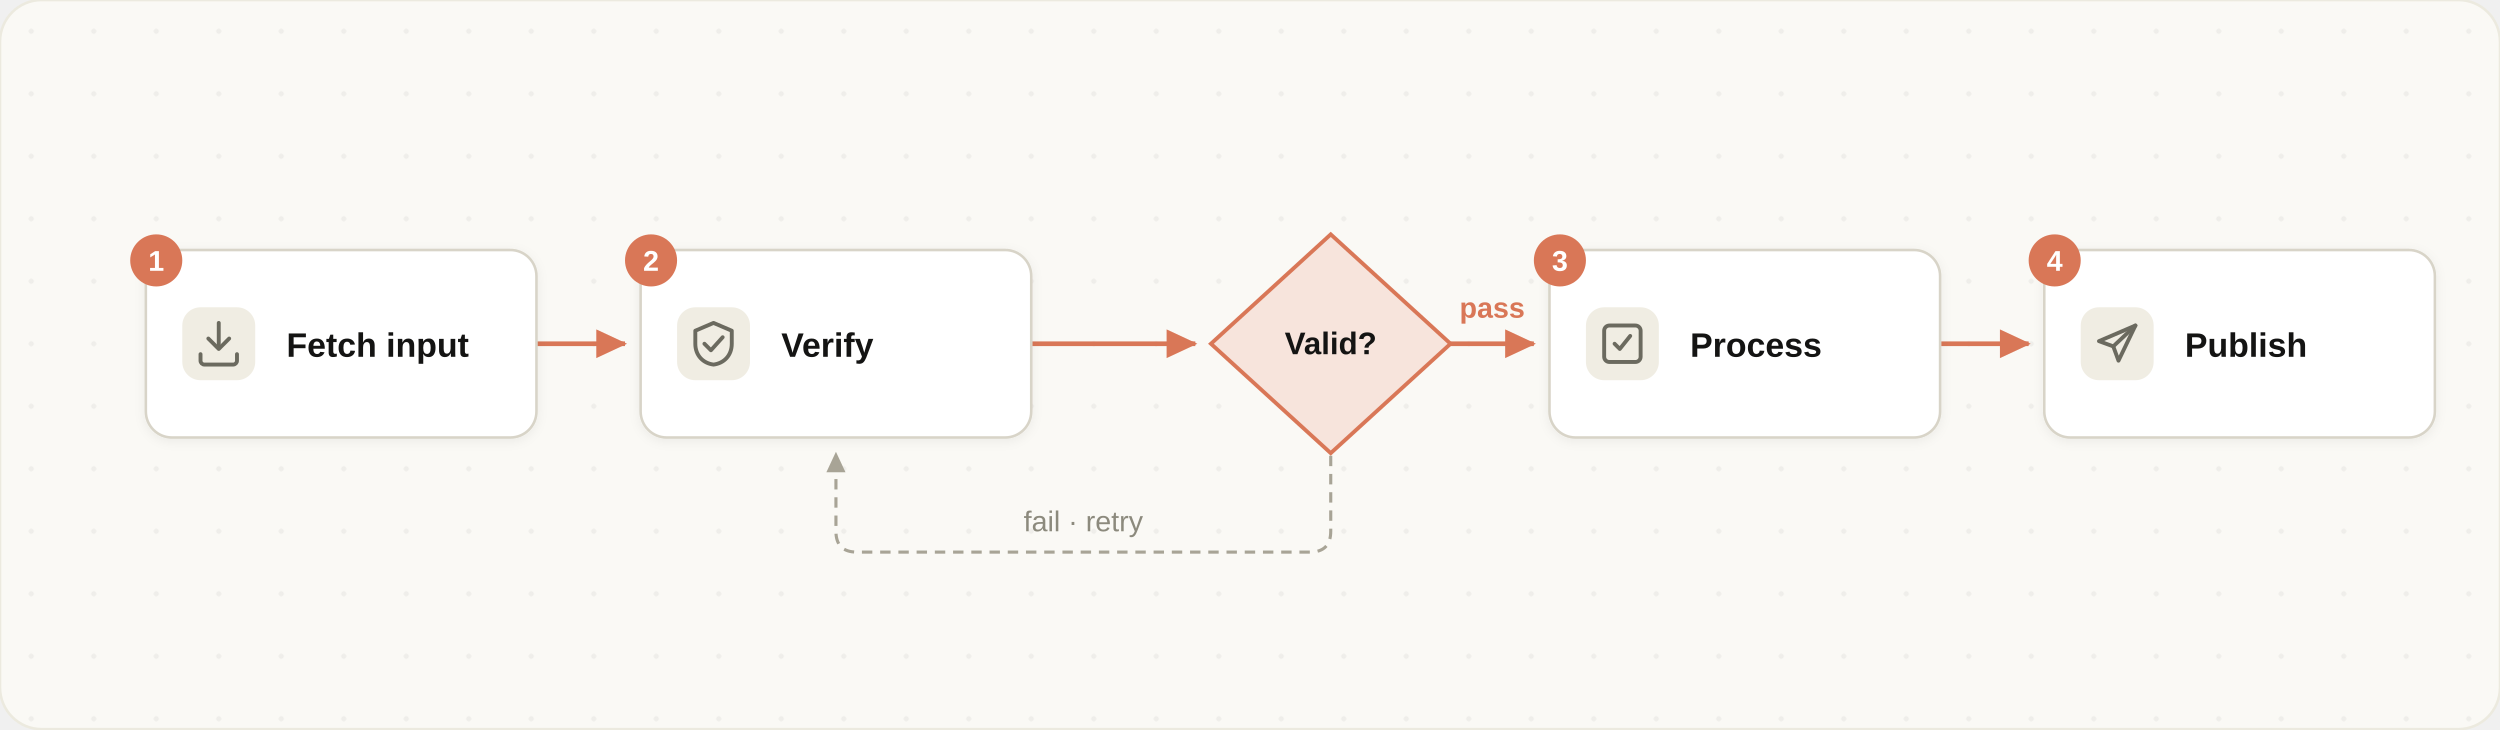
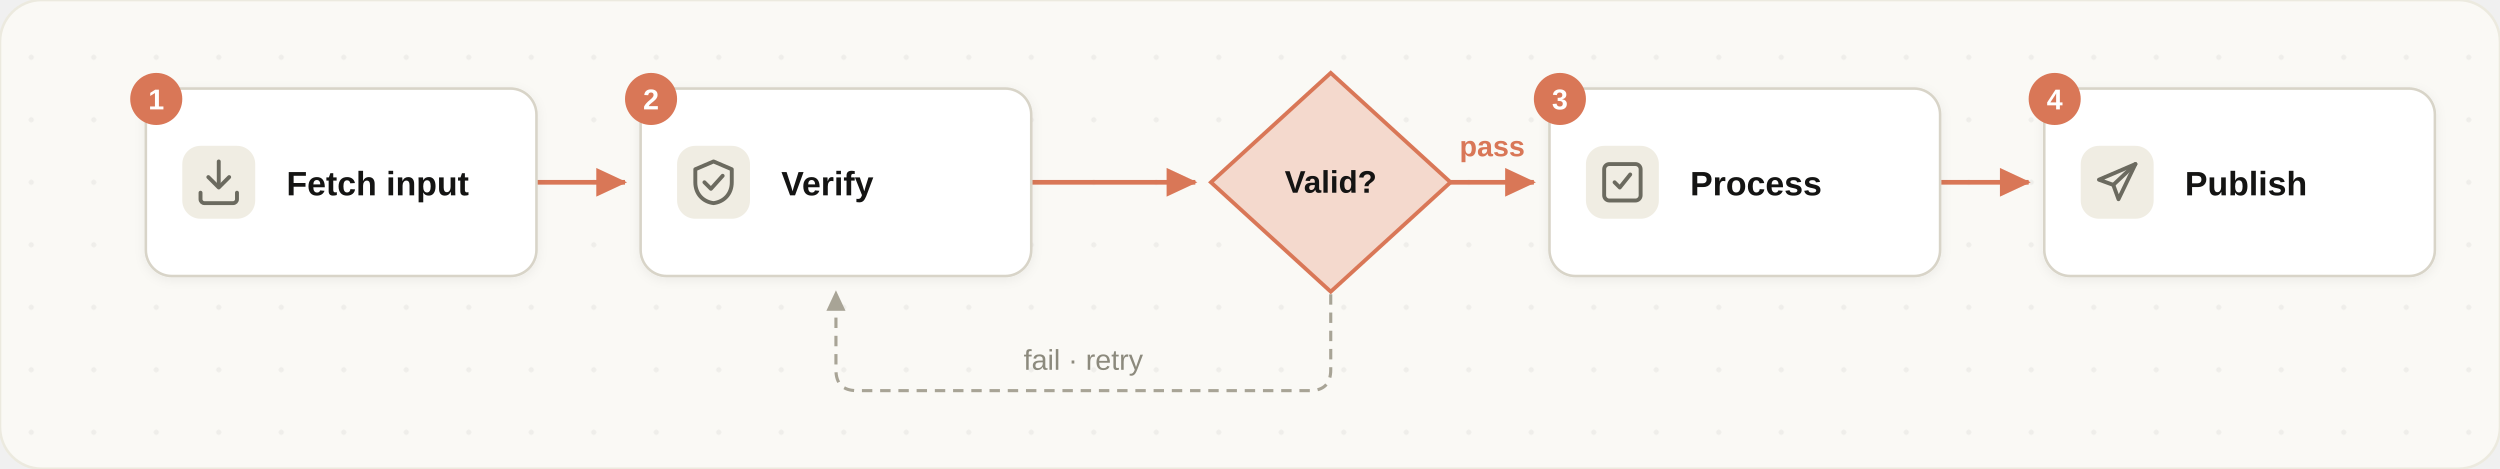
- <svg xmlns="http://www.w3.org/2000/svg" viewBox="0 0 960 280" font-family="Poppins, 'Noto Sans SC', 'Helvetica Neue', Arial, sans-serif" role="img" aria-label="Pipeline flow: four numbered steps with a decision diamond and a fail loop">
+ <svg xmlns="http://www.w3.org/2000/svg" viewBox="0 62 960 180" font-family="Poppins, 'Noto Sans SC', 'Helvetica Neue', Arial, sans-serif" role="img" aria-label="Pipeline flow: four numbered steps with a decision diamond and a fail loop">
  <defs>
    <pattern id="flow-dots" width="24" height="24" patternUnits="userSpaceOnUse">
      <circle cx="12" cy="12" r="1" fill="#141413" opacity="0.05" />
    </pattern>
    <filter id="flow-sh" x="-20%" y="-20%" width="140%" height="140%">
      <feDropShadow dx="0" dy="1" stdDeviation="2" flood-color="#141413" flood-opacity="0.06" />
    </filter>
    <marker id="flow-arrO" viewBox="0 0 8 8" refX="7" refY="4" markerWidth="7" markerHeight="7" orient="auto-start-reverse">
      <path d="M0,0.5 L7.5,4 L0,7.5 Z" fill="#d97757" />
    </marker>
    <marker id="flow-arrG" viewBox="0 0 8 8" refX="7" refY="4" markerWidth="7" markerHeight="7" orient="auto-start-reverse">
      <path d="M0,0.5 L7.5,4 L0,7.5 Z" fill="#a8a496" />
    </marker>
  </defs>
-   <rect width="960" height="280" rx="16" fill="#faf9f5" stroke="#eceadf" />
-   <rect width="960" height="280" rx="16" fill="url(#flow-dots)" />
+   <rect y="62" width="960" height="180" rx="16" fill="#faf9f5" stroke="#eceadf" />
+   <rect y="62" width="960" height="180" rx="16" fill="url(#flow-dots)" />
  <g fill="none" stroke="#d97757" stroke-width="1.8">
    <line x1="206" y1="132" x2="240" y2="132" marker-end="url(#flow-arrO)" />
    <line x1="396" y1="132" x2="459" y2="132" marker-end="url(#flow-arrO)" />
    <line x1="557" y1="132" x2="589" y2="132" marker-end="url(#flow-arrO)" />
    <line x1="745" y1="132" x2="779" y2="132" marker-end="url(#flow-arrO)" />
  </g>
  <text x="573" y="122" font-size="11" font-weight="600" fill="#d97757" text-anchor="middle">pass</text>
  <path d="M511,168 L511,204 Q511,212 503,212 L329,212 Q321,212 321,204 L321,174" fill="none" stroke="#a8a496" stroke-width="1.2" stroke-dasharray="4 3" marker-end="url(#flow-arrG)" />
  <text x="416" y="204" font-size="11" fill="#8c8a7d" text-anchor="middle">fail · retry</text>
  <g filter="url(#flow-sh)">
    <rect x="56" y="96" width="150" height="72" rx="10" fill="#ffffff" stroke="#d8d4c8" />
    <rect x="246" y="96" width="150" height="72" rx="10" fill="#ffffff" stroke="#d8d4c8" />
    <rect x="595" y="96" width="150" height="72" rx="10" fill="#ffffff" stroke="#d8d4c8" />
    <rect x="785" y="96" width="150" height="72" rx="10" fill="#ffffff" stroke="#d8d4c8" />
  </g>
-   <path d="M511,90 L557,132 L511,174 L465,132 Z" fill="#f7e4dc" stroke="#d97757" stroke-width="1.5" />
+   <path d="M511,90 L557,132 L511,174 L465,132 Z" fill="#f4d9cd" stroke="#d97757" stroke-width="1.5" />
  <text x="511" y="136" font-size="12" font-weight="600" fill="#141413" text-anchor="middle">Valid?</text>
  <rect x="70" y="118" width="28" height="28" rx="7" fill="#f0ede3" />
  <g transform="translate(74,122)" fill="none" stroke="#6b6a5f" stroke-width="1.5" stroke-linecap="round" stroke-linejoin="round">
    <path d="M10 2v9" />
    <polyline points="6,8 10,12 14,8" />
    <path d="M3 14v2.5a1.5 1.5 0 0 0 1.5 1.5h11a1.5 1.5 0 0 0 1.5-1.5V14" />
  </g>
  <text x="110" y="137" font-size="13" font-weight="600" fill="#141413">Fetch input</text>
  <rect x="260" y="118" width="28" height="28" rx="7" fill="#f0ede3" />
  <g transform="translate(264,122)" fill="none" stroke="#6b6a5f" stroke-width="1.5" stroke-linecap="round" stroke-linejoin="round">
    <path d="M10 2 L17 5 v5 c0 4.5 -3 7.5 -7 8 -4 -0.5 -7 -3.5 -7 -8 V5 Z" />
    <polyline points="6.5,10 9,12.5 13.5,7.5" />
  </g>
  <text x="300" y="137" font-size="13" font-weight="600" fill="#141413">Verify</text>
  <rect x="609" y="118" width="28" height="28" rx="7" fill="#f0ede3" />
  <g transform="translate(613,122)" fill="none" stroke="#6b6a5f" stroke-width="1.5" stroke-linecap="round" stroke-linejoin="round">
    <rect x="3" y="3" width="14" height="14" rx="2" />
    <path d="M7 10 l2 2 l4 -5" />
  </g>
  <text x="649" y="137" font-size="13" font-weight="600" fill="#141413">Process</text>
  <rect x="799" y="118" width="28" height="28" rx="7" fill="#f0ede3" />
  <g transform="translate(803,122)" fill="none" stroke="#6b6a5f" stroke-width="1.5" stroke-linecap="round" stroke-linejoin="round">
    <path d="M17 3 L3 9 l5.5 2 2 5.5 Z" />
    <path d="M8.5 11 L17 3" />
  </g>
  <text x="839" y="137" font-size="13" font-weight="600" fill="#141413">Publish</text>
  <g font-size="11" font-weight="600" text-anchor="middle">
    <circle cx="60" cy="100" r="10" fill="#d97757" />
    <text x="60" y="104" fill="#ffffff">1</text>
    <circle cx="250" cy="100" r="10" fill="#d97757" />
    <text x="250" y="104" fill="#ffffff">2</text>
    <circle cx="599" cy="100" r="10" fill="#d97757" />
    <text x="599" y="104" fill="#ffffff">3</text>
    <circle cx="789" cy="100" r="10" fill="#d97757" />
    <text x="789" y="104" fill="#ffffff">4</text>
  </g>
</svg>
